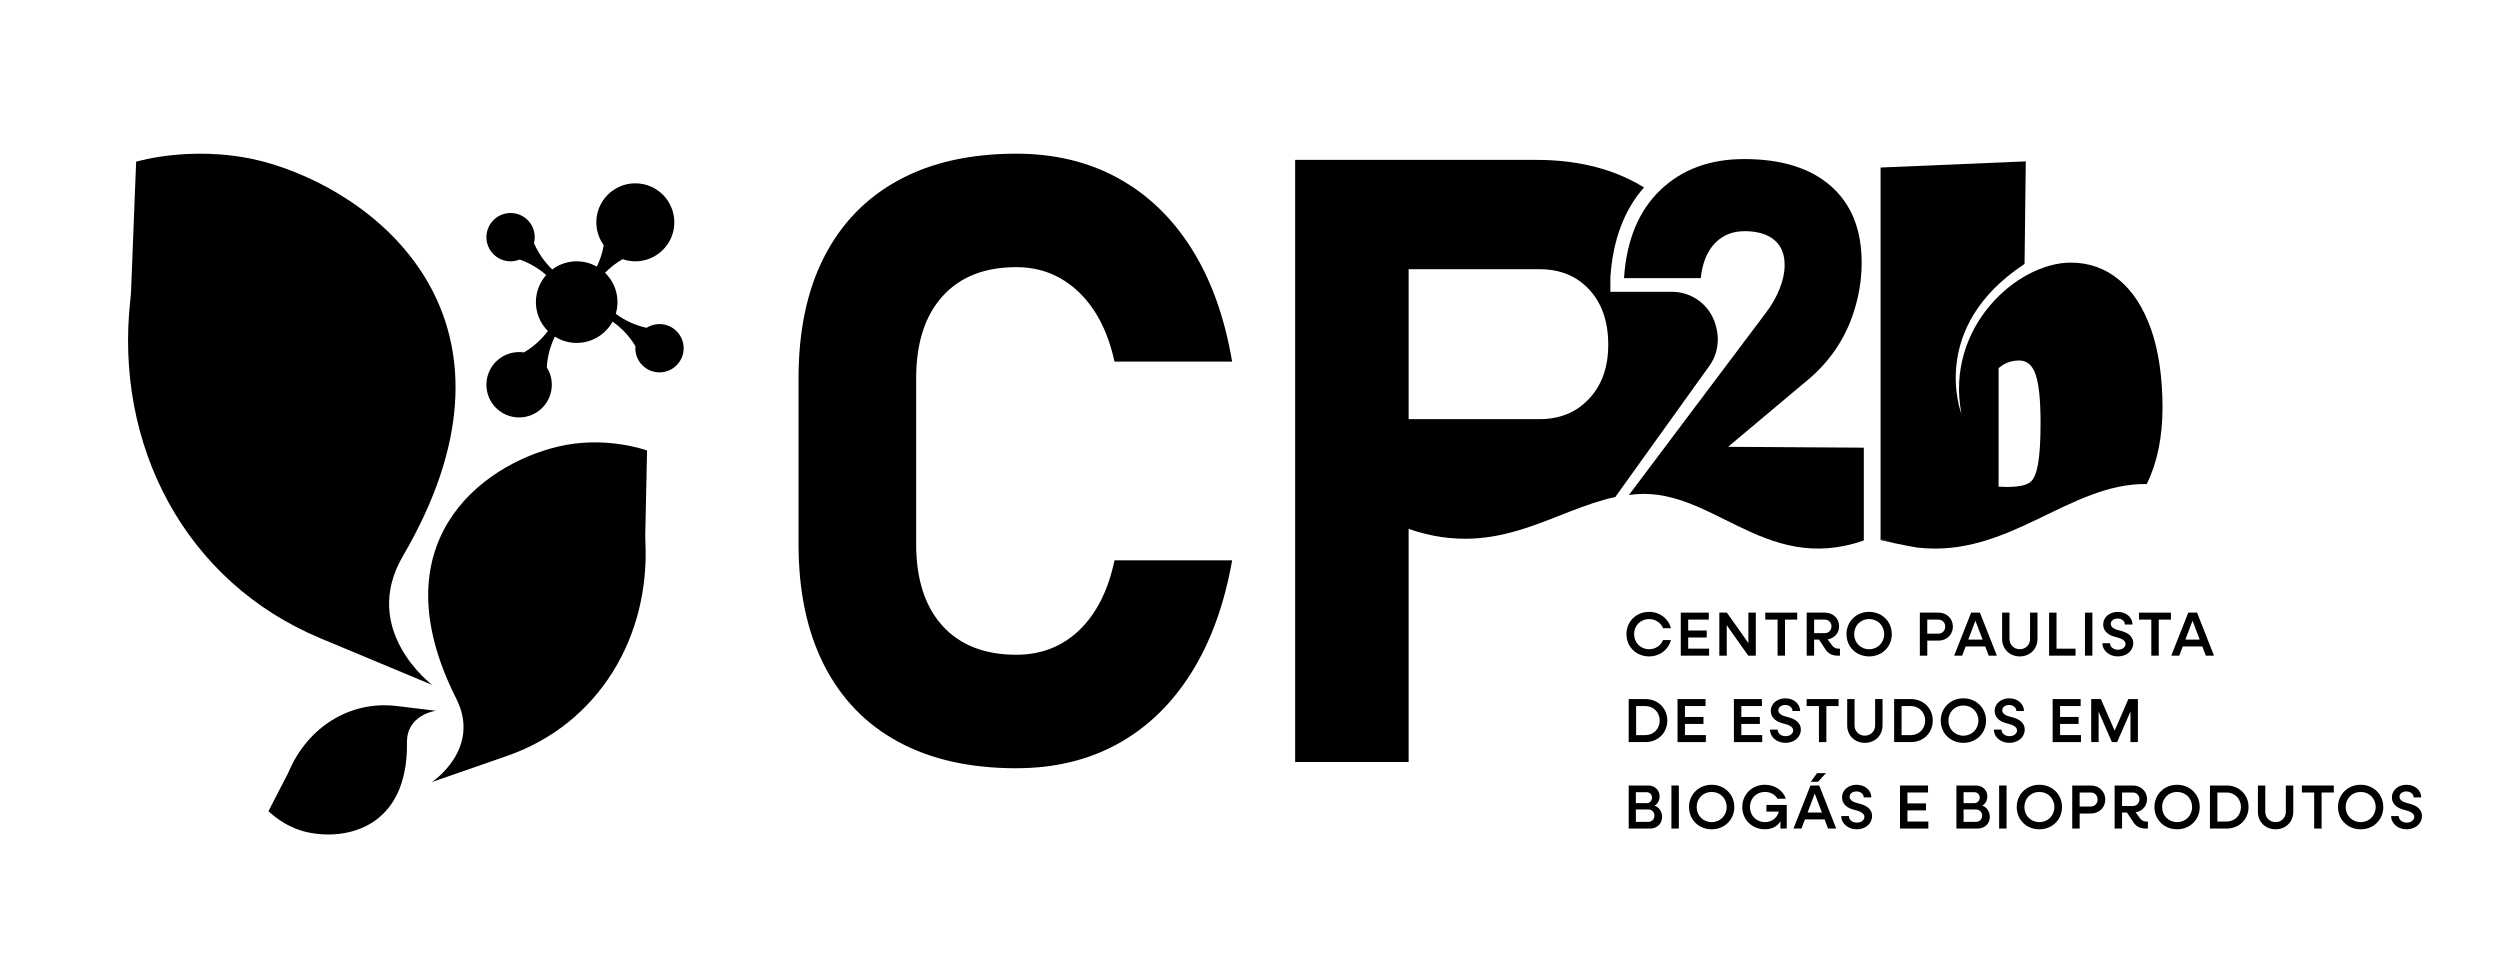
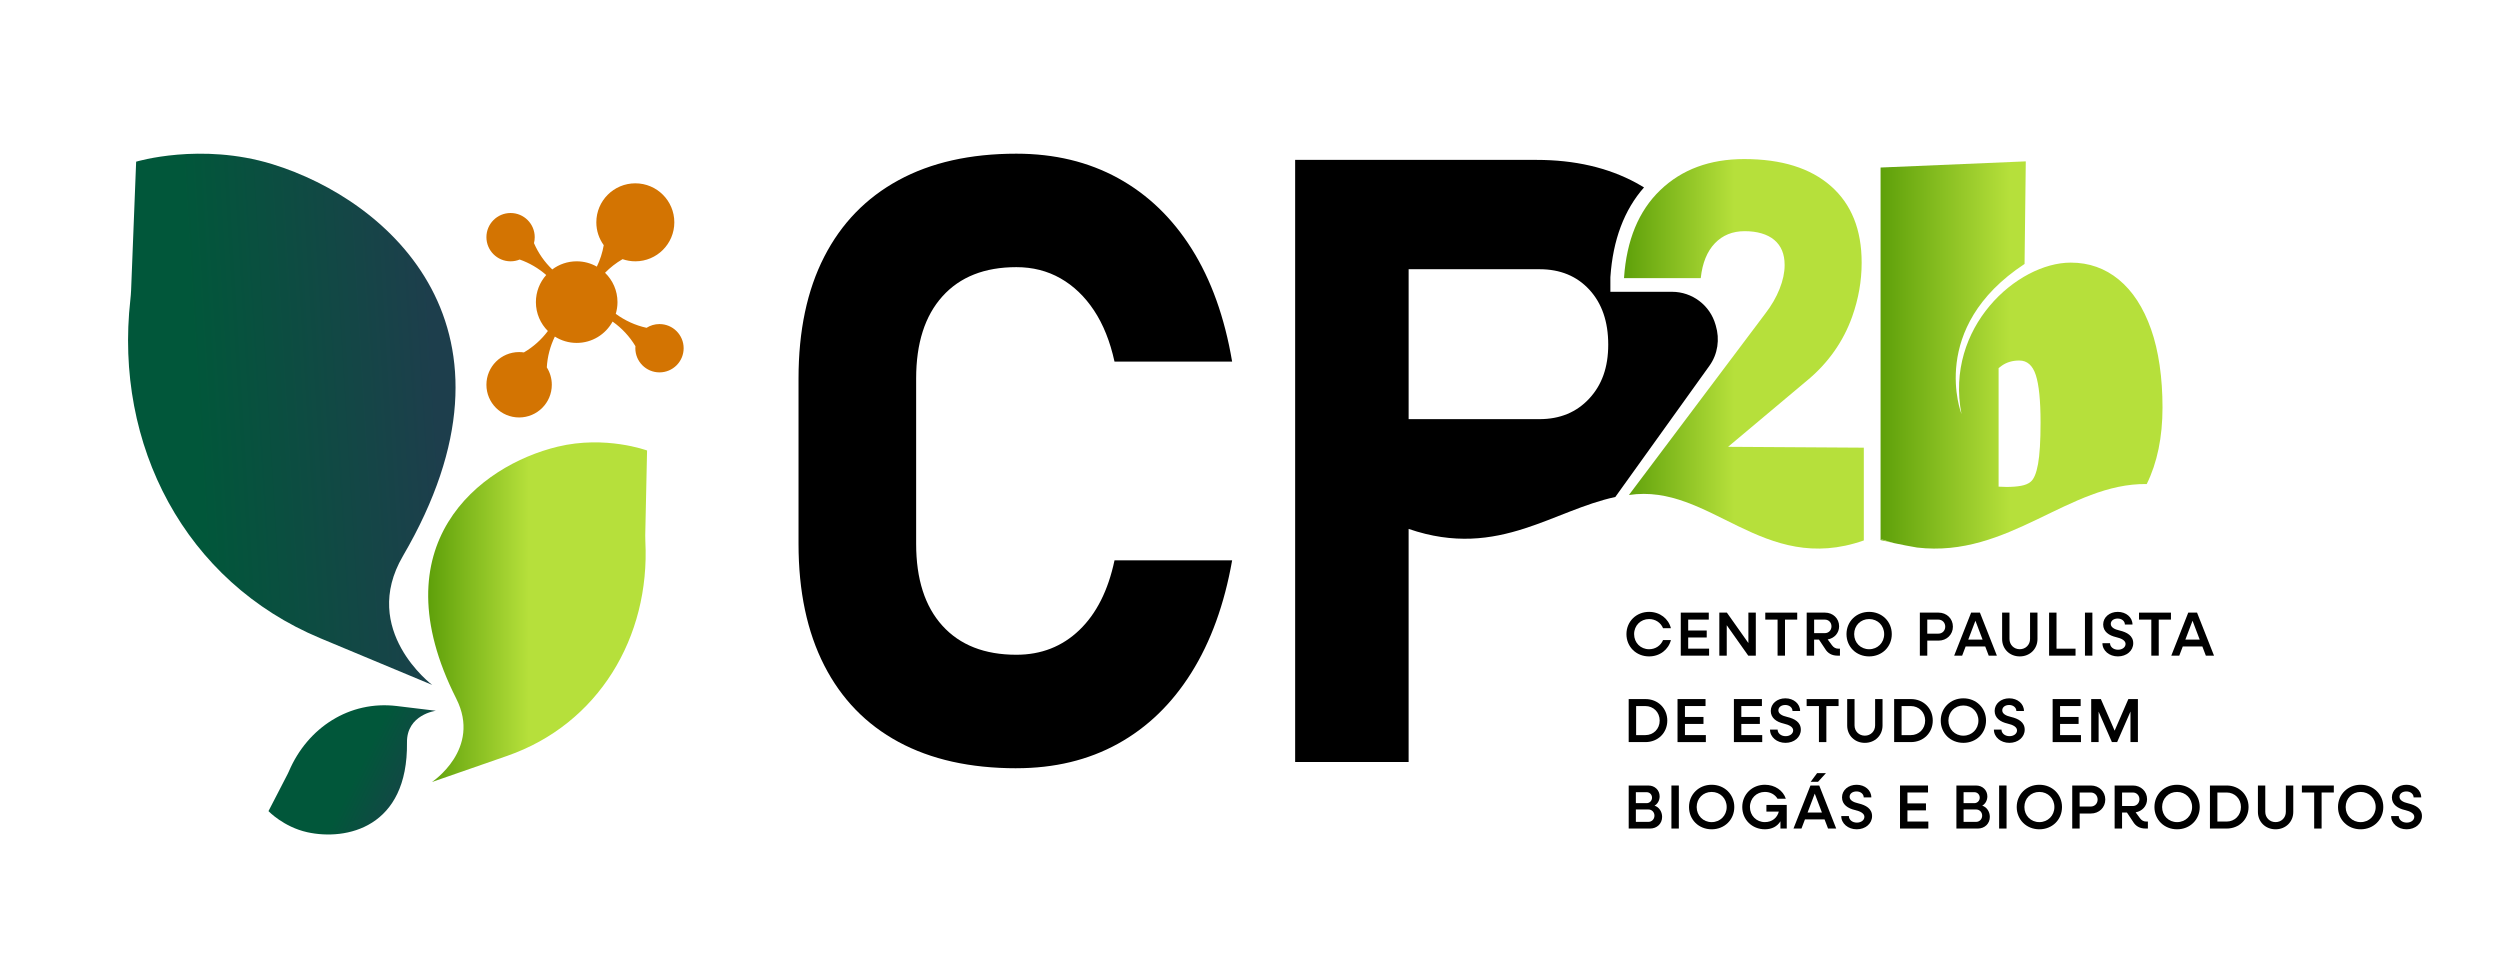
<svg xmlns="http://www.w3.org/2000/svg" xmlns:xlink="http://www.w3.org/1999/xlink" id="Camada_1" data-name="Camada 1" viewBox="0 0 1920 731.67">
  <defs>
    <linearGradient id="Gradiente_sem_nome_13" data-name="Gradiente sem nome 13" x1="1247.24" y1="271.74" x2="1431.42" y2="271.74" gradientUnits="userSpaceOnUse">
      <stop offset="0" stop-color="#5ea00a" />
      <stop offset=".46" stop-color="#b6e03b" />
    </linearGradient>
    <linearGradient id="Gradiente_sem_nome_13-2" data-name="Gradiente sem nome 13" x1="1444.28" y1="415.52" x2="1454.63" y2="415.52" xlink:href="#Gradiente_sem_nome_13" />
    <linearGradient id="Gradiente_sem_nome_13-3" data-name="Gradiente sem nome 13" x1="1444.28" y1="272.63" x2="1660.81" y2="272.63" xlink:href="#Gradiente_sem_nome_13" />
    <linearGradient id="Gradiente_sem_nome_5" data-name="Gradiente sem nome 5" x1="6050.27" y1="-11526.71" x2="6430.08" y2="-11526.71" gradientTransform="translate(4781.82 7637.78) rotate(176.52) scale(.66 -.66)" gradientUnits="userSpaceOnUse">
      <stop offset="0" stop-color="#1d3e4c" />
      <stop offset=".74" stop-color="#01573a" />
    </linearGradient>
    <linearGradient id="Gradiente_sem_nome_13-4" data-name="Gradiente sem nome 13" x1="328.83" y1="470.18" x2="496.94" y2="470.18" xlink:href="#Gradiente_sem_nome_13" />
    <linearGradient id="Gradiente_sem_nome_8" data-name="Gradiente sem nome 8" x1="5593.06" y1="-11248.7" x2="5634.06" y2="-11248.7" gradientTransform="translate(20493.38 -14876.94) rotate(-153.92) scale(2.02)" gradientUnits="userSpaceOnUse">
      <stop offset="0" stop-color="#1d3e4c" />
      <stop offset=".74" stop-color="#01573a" />
    </linearGradient>
  </defs>
  <path d="M780.57,590.02c-35.41,0-65.57-6.73-90.49-20.2-24.92-13.46-43.95-33.08-57.09-58.84-13.15-25.76-19.72-56.88-19.72-93.35v-126.9c0-36.68,6.57-67.85,19.72-93.51,13.14-25.65,32.17-45.27,57.09-58.84,24.91-13.57,55.07-20.35,90.49-20.35,29.26,0,55.29,6.26,78.08,18.76,22.79,12.51,41.66,30.64,56.61,54.39,14.95,23.75,25.28,52.59,31.01,86.51h-90.33c-3.39-15.47-8.64-28.57-15.74-39.28-7.11-10.7-15.69-18.92-25.76-24.65-10.07-5.73-21.36-8.59-33.87-8.59-24.39,0-43.31,7.47-56.77,22.42-13.47,14.95-20.2,35.99-20.2,63.13v126.9c0,27.14,6.73,48.14,20.2,62.97,13.46,14.84,32.39,22.26,56.77,22.26,19.08,0,35.19-6.31,48.34-18.92,13.15-12.61,22.15-30.48,27.04-53.59h90.33c-5.94,33.71-16.38,62.5-31.33,86.35-14.95,23.85-33.77,42.04-56.45,54.55-22.69,12.51-48.66,18.76-77.92,18.76Z" />
-   <path class="cls-4" d="M1327.17,343.15l61.7-51.79c15.17-12.73,26.83-29.2,33.49-47.86.05-.14.1-.27.15-.41,4.83-13.64,7.24-27.38,7.24-41.22v-.21c0-25.31-7.87-44.89-23.6-58.73-15.74-13.84-37.94-20.77-66.6-20.77-26.43,0-47.93,7.97-64.51,23.91-16.57,15.94-25.84,38.39-27.79,67.34v.21h58.94v-.21c1.26-11.47,4.85-20.31,10.8-26.54,5.94-6.22,13.6-9.33,22.97-9.33s17.34,2.24,22.66,6.71c5.31,4.48,7.97,10.84,7.97,19.09v.42c0,5.59-1.3,11.64-3.88,18.15-2.59,6.5-6.26,12.84-11.02,18.99l-104.68,139.26c62.33-9.38,102.59,62.25,180.4,34.9v-71.25l-104.25-.66Z" />
+   <path class="cls-4" d="M1327.17,343.15l61.7-51.79c15.17-12.73,26.83-29.2,33.49-47.86.05-.14.1-.27.15-.41,4.83-13.64,7.24-27.38,7.24-41.22v-.21c0-25.31-7.87-44.89-23.6-58.73-15.74-13.84-37.94-20.77-66.6-20.77-26.43,0-47.93,7.97-64.51,23.91-16.57,15.94-25.84,38.39-27.79,67.34v.21h58.94v-.21c1.26-11.47,4.85-20.31,10.8-26.54,5.94-6.22,13.6-9.33,22.97-9.33s17.34,2.24,22.66,6.71c5.31,4.48,7.97,10.84,7.97,19.09v.42c0,5.59-1.3,11.64-3.88,18.15-2.59,6.5-6.26,12.84-11.02,18.99l-104.68,139.26c62.33-9.38,102.59,62.25,180.4,34.9v-71.25l-104.25-.66Z" fill="url(#Gradiente_sem_nome_13)" />
  <path d="M1284.1,224.1h-47.33s0-11.04,0-11.04l.02-.35c1.92-28.42,10.6-51.51,25.81-68.78-1.96-1.2-3.96-2.37-6.01-3.48-21.74-11.76-47.24-17.65-76.5-17.65h-185.42v462.44h87.15v-179.04c35.13,12.09,63.29,7.95,89.07-.34,24.05-7.73,46.02-19.06,69.66-24.17l72.31-100.8c6.42-8.95,8.03-20.35,4.85-30.88-.07-.22-.13-.45-.2-.67-4.24-14.94-17.89-25.24-33.42-25.24ZM1220.49,306.16c-9.76,10.49-22.47,15.74-38.16,15.74h-100.5v-115.14h100.5c15.9,0,28.67,5.25,38.32,15.75,9.64,10.49,14.47,24.54,14.47,42.13s-4.88,31.01-14.63,41.51Z" />
  <g>
-     <path class="cls-3" d="M1444.28,413.92v.86c3.45.82,6.9,1.6,10.35,2.34-3.39-.91-6.84-1.97-10.35-3.2Z" />
-     <path class="cls-2" d="M1555.8,123.93l-111.52,4.73v285.25c3.51,1.23,6.96,2.29,10.35,3.2,5.92,1.27,11.82,2.4,17.71,3.41h.01c70.32,8.24,116.61-49.62,176.35-48.78,8.07-16.41,12.11-36.01,12.11-58.78s-2.94-43.53-8.81-60.15c-5.87-16.61-14.11-29.28-24.7-38.02-10.6-8.73-22.92-13.1-36.95-13.1-41.18,0-96.84,49.68-83.93,116.31,0,0-26.08-66.26,48.44-115.28l.94-78.79ZM1565.22,356.35c-1.29,7.16-3.22,11.75-5.8,13.75-1.72,1.44-4.16,2.44-7.3,3.01-3.16.58-6.87.86-11.17.86-2.03,0-4.03-.07-6.02-.22v-91.04c.96-.78,1.82-1.44,2.58-1.96,3.72-2.58,8.17-3.87,13.32-3.87,6.02,0,10.24,3.72,12.67,11.17,2.43,7.45,3.65,19.62,3.65,36.51,0,14.04-.65,24.64-1.93,31.79Z" />
+     <path class="cls-3" d="M1444.28,413.92v.86c3.45.82,6.9,1.6,10.35,2.34-3.39-.91-6.84-1.97-10.35-3.2Z" fill="url(#Gradiente_sem_nome_13-2)" />
+     <path class="cls-2" d="M1555.8,123.93l-111.52,4.73v285.25c3.51,1.23,6.96,2.29,10.35,3.2,5.92,1.27,11.82,2.4,17.71,3.41h.01c70.32,8.24,116.61-49.62,176.35-48.78,8.07-16.41,12.11-36.01,12.11-58.78s-2.94-43.53-8.81-60.15c-5.87-16.61-14.11-29.28-24.7-38.02-10.6-8.73-22.92-13.1-36.95-13.1-41.18,0-96.84,49.68-83.93,116.31,0,0-26.08-66.26,48.44-115.28l.94-78.79ZM1565.22,356.35c-1.29,7.16-3.22,11.75-5.8,13.75-1.72,1.44-4.16,2.44-7.3,3.01-3.16.58-6.87.86-11.17.86-2.03,0-4.03-.07-6.02-.22v-91.04c.96-.78,1.82-1.44,2.58-1.96,3.72-2.58,8.17-3.87,13.32-3.87,6.02,0,10.24,3.72,12.67,11.17,2.43,7.45,3.65,19.62,3.65,36.51,0,14.04-.65,24.64-1.93,31.79Z" fill="url(#Gradiente_sem_nome_13-3)" />
  </g>
  <g>
    <path d="M1249.11,487.02c0-9.72,7.52-17.1,17.39-17.1,8.29,0,14.9,5.22,16.76,12.55h-6.03c-1.72-4.22-5.8-7.04-10.73-7.04-6.51,0-11.5,4.98-11.5,11.59s4.98,11.59,11.5,11.59c4.93,0,9-2.83,10.73-7.04h6.03c-1.87,7.33-8.48,12.55-16.76,12.55-9.87,0-17.39-7.38-17.39-17.1Z" />
    <path d="M1312.58,498.18v5.36h-21.75v-33.05h21.51v5.36h-15.81v8.38h14.23v5.36h-14.23v8.57h16.05Z" />
    <path d="M1348.46,470.49v33.05h-5.8l-16.52-23.37v23.37h-5.7v-33.05h5.8l16.52,23.37v-23.37h5.7Z" />
    <path d="M1380.27,475.86h-9.39v27.68h-5.7v-27.68h-9.44v-5.36h24.52v5.36Z" />
    <path d="M1413.08,498.18v5.36h-1.87c-4.31,0-7.52-1.82-9.58-5.32l-4.65-6.99h-3.74v12.31h-5.7v-33.05h14.03c6.18,0,10.87,4.5,10.87,10.49,0,5.22-3.69,9.24-8.77,10.11l3.35,4.55c1.2,1.63,2.83,2.54,4.79,2.54h1.25ZM1393.25,486.25h8.24c2.92,0,5.08-2.25,5.08-5.22s-2.16-5.17-5.08-5.17h-8.24v10.39Z" />
    <path d="M1418.11,487.02c0-9.72,7.52-17.1,17.39-17.1s17.39,7.38,17.39,17.1-7.47,17.1-17.39,17.1-17.39-7.38-17.39-17.1ZM1447.04,487.02c0-6.61-4.98-11.59-11.54-11.59s-11.5,4.98-11.5,11.59,4.98,11.59,11.5,11.59,11.54-4.98,11.54-11.59Z" />
    <path d="M1499.83,481.27c0,6.13-4.79,10.73-11.06,10.73h-8.62v11.54h-5.7v-33.05h14.32c6.27,0,11.06,4.6,11.06,10.78ZM1493.94,481.27c0-3.11-2.25-5.41-5.27-5.41h-8.53v10.78h8.53c3.02,0,5.27-2.3,5.27-5.36Z" />
    <path d="M1524.65,496.5h-15.04l-2.68,7.04h-6.13l13.03-33.05h6.75l13.03,33.05h-6.27l-2.68-7.04ZM1522.63,491.23l-5.51-14.51-5.51,14.51h11.02Z" />
    <path d="M1537.63,490.8v-20.31h5.65v20.21c0,4.5,3.4,7.9,7.9,7.9s7.9-3.4,7.9-7.9v-20.21h5.7v20.31c0,7.62-5.84,13.32-13.6,13.32s-13.55-5.7-13.55-13.32Z" />
    <path d="M1594.01,498.18v5.36h-20.31v-33.05h5.7v27.69h14.61Z" />
    <path d="M1601.25,470.49h5.7v33.05h-5.7v-33.05Z" />
    <path d="M1614.66,493.96h5.84c0,2.87,2.68,5.03,6.13,5.03,3.26,0,5.8-1.87,5.8-4.45s-3.02-4.26-7.28-5.22c-5.41-1.25-9.91-4.17-9.91-9.72s4.84-9.68,11.21-9.68,11.3,4.17,11.3,9.72h-5.84c0-2.63-2.39-4.6-5.51-4.6s-5.32,1.68-5.32,4.12c0,2.59,2.73,4.17,6.8,5.08,5.65,1.34,10.44,3.98,10.44,9.77s-5.12,10.11-11.78,10.11-11.88-4.41-11.88-10.15Z" />
    <path d="M1667.3,475.86h-9.39v27.68h-5.7v-27.68h-9.44v-5.36h24.52v5.36Z" />
    <path d="M1691.4,496.5h-15.04l-2.68,7.04h-6.13l13.03-33.05h6.75l13.03,33.05h-6.27l-2.68-7.04ZM1689.38,491.23l-5.51-14.51-5.51,14.51h11.02Z" />
    <path d="M1280.48,553.41c0,9.44-7.18,16.52-16.81,16.52h-12.84v-33.05h12.84c9.63,0,16.81,7.09,16.81,16.52ZM1274.64,553.41c0-6.37-4.74-11.16-11.06-11.16h-7.04v22.32h7.04c6.32,0,11.06-4.79,11.06-11.16Z" />
    <path d="M1310.09,564.57v5.36h-21.75v-33.05h21.51v5.36h-15.81v8.38h14.23v5.36h-14.23v8.57h16.05Z" />
    <path d="M1353.39,564.57v5.36h-21.75v-33.05h21.51v5.36h-15.81v8.38h14.23v5.36h-14.23v8.57h16.05Z" />
    <path d="M1359.38,560.35h5.84c0,2.87,2.68,5.03,6.13,5.03,3.26,0,5.8-1.87,5.8-4.45s-3.02-4.26-7.28-5.22c-5.41-1.25-9.91-4.17-9.91-9.72s4.84-9.68,11.21-9.68,11.3,4.17,11.3,9.72h-5.84c0-2.63-2.39-4.6-5.51-4.6s-5.32,1.68-5.32,4.12c0,2.59,2.73,4.17,6.8,5.08,5.65,1.34,10.44,3.98,10.44,9.77s-5.12,10.11-11.78,10.11-11.88-4.41-11.88-10.15Z" />
    <path d="M1412.03,542.25h-9.39v27.68h-5.7v-27.68h-9.44v-5.36h24.52v5.36Z" />
    <path d="M1418.64,557.19v-20.31h5.65v20.21c0,4.5,3.4,7.9,7.9,7.9s7.9-3.4,7.9-7.9v-20.21h5.7v20.31c0,7.62-5.84,13.32-13.6,13.32s-13.55-5.7-13.55-13.32Z" />
    <path d="M1484.36,553.41c0,9.44-7.18,16.52-16.81,16.52h-12.84v-33.05h12.84c9.63,0,16.81,7.09,16.81,16.52ZM1478.52,553.41c0-6.37-4.74-11.16-11.06-11.16h-7.04v22.32h7.04c6.32,0,11.06-4.79,11.06-11.16Z" />
    <path d="M1490.49,553.41c0-9.72,7.52-17.1,17.39-17.1s17.39,7.38,17.39,17.1-7.47,17.1-17.39,17.1-17.39-7.38-17.39-17.1ZM1519.42,553.41c0-6.61-4.98-11.59-11.54-11.59s-11.5,4.98-11.5,11.59,4.98,11.59,11.5,11.59,11.54-4.98,11.54-11.59Z" />
    <path d="M1531.31,560.35h5.84c0,2.87,2.68,5.03,6.13,5.03,3.26,0,5.8-1.87,5.8-4.45s-3.02-4.26-7.28-5.22c-5.41-1.25-9.91-4.17-9.91-9.72s4.84-9.68,11.21-9.68,11.3,4.17,11.3,9.72h-5.84c0-2.63-2.39-4.6-5.51-4.6s-5.32,1.68-5.32,4.12c0,2.59,2.73,4.17,6.8,5.08,5.65,1.34,10.44,3.98,10.44,9.77s-5.12,10.11-11.78,10.11-11.88-4.41-11.88-10.15Z" />
    <path d="M1598.18,564.57v5.36h-21.75v-33.05h21.51v5.36h-15.81v8.38h14.23v5.36h-14.23v8.57h16.05Z" />
    <path d="M1641.91,536.88v33.05h-5.7v-23.47l-10.25,23.47h-4.02l-10.2-23.37v23.37h-5.7v-33.05h7.42l10.58,24.28,10.54-24.28h7.33Z" />
    <path d="M1276.51,627.37c0,5.22-3.98,8.96-9.24,8.96h-16.43v-33.05h15.14c4.89,0,8.62,3.54,8.62,8.33,0,3.16-1.63,5.89-3.93,7.14,3.45,1.05,5.84,4.6,5.84,8.62ZM1256.34,608.4v8.43h8.24c2.3,0,4.17-1.82,4.17-4.21s-1.77-4.22-4.17-4.22h-8.24ZM1270.62,626.41c0-2.68-2.01-4.74-4.69-4.74h-9.58v9.53h9.58c2.68,0,4.69-2.11,4.69-4.79Z" />
    <path d="M1283.65,603.27h5.7v33.05h-5.7v-33.05Z" />
    <path d="M1297.16,619.8c0-9.72,7.52-17.1,17.39-17.1s17.39,7.38,17.39,17.1-7.47,17.1-17.39,17.1-17.39-7.38-17.39-17.1ZM1326.09,619.8c0-6.61-4.98-11.59-11.54-11.59s-11.5,4.98-11.5,11.59,4.98,11.59,11.5,11.59,11.54-4.98,11.54-11.59Z" />
    <path d="M1372.22,618.17v18.15h-4.84v-5.56c-2.49,3.98-6.61,6.13-11.93,6.13-9.87,0-17.39-7.38-17.39-17.1s7.52-17.1,17.39-17.1c7.66,0,14.03,4.45,16.05,10.73h-6.37c-1.87-3.16-5.41-5.22-9.68-5.22-6.51,0-11.5,4.98-11.5,11.59s4.98,11.59,11.5,11.59c5.46,0,9.48-3.3,10.68-8.09h-9.53v-5.12h15.61Z" />
    <path d="M1401.25,629.28h-15.04l-2.68,7.04h-6.13l13.03-33.05h6.75l13.03,33.05h-6.27l-2.68-7.04ZM1399.24,624.01l-5.51-14.51-5.51,14.51h11.02ZM1396.27,600.4h-5.65l4.89-6.61h6.8l-6.04,6.61Z" />
    <path d="M1414.09,626.74h5.84c0,2.87,2.68,5.03,6.13,5.03,3.26,0,5.8-1.87,5.8-4.45s-3.02-4.26-7.28-5.22c-5.41-1.25-9.91-4.17-9.91-9.72s4.84-9.68,11.21-9.68,11.3,4.17,11.3,9.72h-5.84c0-2.63-2.39-4.6-5.51-4.6s-5.32,1.68-5.32,4.12c0,2.59,2.73,4.17,6.8,5.08,5.65,1.34,10.44,3.98,10.44,9.77s-5.12,10.11-11.78,10.11-11.88-4.41-11.88-10.15Z" />
    <path d="M1480.96,630.96v5.36h-21.75v-33.05h21.51v5.36h-15.81v8.38h14.23v5.36h-14.23v8.57h16.05Z" />
    <path d="M1528.19,627.37c0,5.22-3.98,8.96-9.24,8.96h-16.43v-33.05h15.14c4.89,0,8.62,3.54,8.62,8.33,0,3.16-1.63,5.89-3.93,7.14,3.45,1.05,5.84,4.6,5.84,8.62ZM1508.03,608.4v8.43h8.24c2.3,0,4.17-1.82,4.17-4.21s-1.77-4.22-4.17-4.22h-8.24ZM1522.3,626.41c0-2.68-2.01-4.74-4.69-4.74h-9.58v9.53h9.58c2.68,0,4.69-2.11,4.69-4.79Z" />
    <path d="M1535.33,603.27h5.7v33.05h-5.7v-33.05Z" />
    <path d="M1548.84,619.8c0-9.72,7.52-17.1,17.39-17.1s17.39,7.38,17.39,17.1-7.47,17.1-17.39,17.1-17.39-7.38-17.39-17.1ZM1577.77,619.8c0-6.61-4.98-11.59-11.54-11.59s-11.5,4.98-11.5,11.59,4.98,11.59,11.5,11.59,11.54-4.98,11.54-11.59Z" />
    <path d="M1616.86,614.05c0,6.13-4.79,10.73-11.06,10.73h-8.62v11.54h-5.7v-33.05h14.32c6.27,0,11.06,4.6,11.06,10.78ZM1610.97,614.05c0-3.11-2.25-5.41-5.27-5.41h-8.53v10.78h8.53c3.02,0,5.27-2.3,5.27-5.36Z" />
    <path d="M1649.58,630.96v5.36h-1.87c-4.31,0-7.52-1.82-9.58-5.32l-4.65-6.99h-3.74v12.31h-5.7v-33.05h14.03c6.18,0,10.87,4.5,10.87,10.49,0,5.22-3.69,9.24-8.77,10.11l3.35,4.55c1.2,1.63,2.83,2.54,4.79,2.54h1.25ZM1629.75,619.03h8.24c2.92,0,5.08-2.25,5.08-5.22s-2.16-5.17-5.08-5.17h-8.24v10.39Z" />
    <path d="M1654.61,619.8c0-9.72,7.52-17.1,17.39-17.1s17.39,7.38,17.39,17.1-7.47,17.1-17.39,17.1-17.39-7.38-17.39-17.1ZM1683.54,619.8c0-6.61-4.98-11.59-11.54-11.59s-11.5,4.98-11.5,11.59,4.98,11.59,11.5,11.59,11.54-4.98,11.54-11.59Z" />
    <path d="M1726.89,619.8c0,9.44-7.18,16.52-16.81,16.52h-12.84v-33.05h12.84c9.63,0,16.81,7.09,16.81,16.52ZM1721.05,619.8c0-6.37-4.74-11.16-11.06-11.16h-7.04v22.32h7.04c6.32,0,11.06-4.79,11.06-11.16Z" />
    <path d="M1734.08,623.58v-20.31h5.65v20.21c0,4.5,3.4,7.9,7.9,7.9s7.9-3.4,7.9-7.9v-20.21h5.7v20.31c0,7.62-5.84,13.32-13.6,13.32s-13.55-5.7-13.55-13.32Z" />
    <path d="M1792.38,608.64h-9.39v27.68h-5.7v-27.68h-9.44v-5.36h24.52v5.36Z" />
    <path d="M1795.59,619.8c0-9.72,7.52-17.1,17.39-17.1s17.39,7.38,17.39,17.1-7.47,17.1-17.39,17.1-17.39-7.38-17.39-17.1ZM1824.52,619.8c0-6.61-4.98-11.59-11.54-11.59s-11.5,4.98-11.5,11.59,4.98,11.59,11.5,11.59,11.54-4.98,11.54-11.59Z" />
    <path d="M1836.4,626.74h5.84c0,2.87,2.68,5.03,6.13,5.03,3.26,0,5.8-1.87,5.8-4.45s-3.02-4.26-7.28-5.22c-5.41-1.25-9.91-4.17-9.91-9.72s4.84-9.68,11.21-9.68,11.3,4.17,11.3,9.72h-5.84c0-2.63-2.39-4.6-5.51-4.6s-5.32,1.68-5.32,4.12c0,2.59,2.73,4.17,6.8,5.08,5.65,1.34,10.44,3.98,10.44,9.77s-5.12,10.11-11.78,10.11-11.88-4.41-11.88-10.15Z" />
  </g>
-   <path class="cls-1" d="M309.44,427.04c-33.35,57.05,22.48,98.98,22.48,98.98l-85.93-35.86c-103.98-43.4-158.39-148.38-145.87-260.05.26-2.35.46-4.71.56-7.08l3.88-98.86s49.59-14.99,104.55,1.89c90.12,27.69,202.19,126.7,100.32,300.98Z" />
-   <path class="cls-6" d="M350.41,536.55c19.61,38.77-18.71,64.06-18.71,64.06l57.82-20.1c69.97-24.33,109.86-91.04,106.11-164.83-.08-1.55-.12-3.11-.08-4.67l1.4-65.03s-31.95-11.82-68.68-2.93c-60.24,14.57-137.74,75.07-77.85,193.5Z" />
-   <path class="cls-7" d="M312.56,570.21c-.28-21.45,22.2-24.35,22.2-24.35l-30.01-3.63c-36.32-4.4-68.49,16.54-82.84,50.08-.3.71-.62,1.41-.98,2.09l-14.74,28.54s11.6,12.18,29.83,16.21c29.88,6.61,77.39-3.4,76.54-68.93Z" />
-   <path class="cls-5" d="M506.48,248.88c-3.65,0-7.06,1.06-9.93,2.88-8.65-1.89-16.69-5.6-23.64-10.74.85-2.85,1.32-5.87,1.32-9,0-8.84-3.67-16.83-9.56-22.52,3.94-4.04,8.46-7.57,13.46-10.46,3.07,1.06,6.37,1.65,9.8,1.65,16.54,0,29.95-13.41,29.95-29.95s-13.41-29.95-29.95-29.95-29.95,13.41-29.95,29.95c0,6.56,2.11,12.62,5.69,17.55-1,5.79-2.8,11.33-5.3,16.49-4.57-2.6-9.84-4.09-15.48-4.09-7.04,0-13.53,2.32-18.76,6.24-5.93-5.69-10.72-12.54-14.03-20.2.37-1.47.57-3.01.57-4.59,0-10.25-8.31-18.55-18.55-18.55s-18.55,8.31-18.55,18.55,8.31,18.55,18.55,18.55c2.48,0,4.85-.49,7.01-1.37,7.54,2.65,14.43,6.7,20.36,11.89-4.93,5.54-7.92,12.82-7.92,20.82,0,8.67,3.52,16.51,9.2,22.18-4.93,6.59-11.16,12.21-18.43,16.45-1.19-.17-2.41-.27-3.66-.27-13.87,0-25.11,11.24-25.11,25.11s11.24,25.11,25.11,25.11,25.11-11.24,25.11-25.11c0-4.9-1.41-9.48-3.84-13.34.47-8.32,2.61-16.35,6.18-23.67,4.85,3.08,10.6,4.87,16.77,4.87,11.89,0,22.24-6.63,27.55-16.39,7.02,4.94,13.04,11.34,17.56,18.89-.04.52-.07,1.05-.07,1.58,0,10.25,8.31,18.55,18.55,18.55s18.55-8.31,18.55-18.55-8.31-18.55-18.55-18.55Z" />
+   <path class="cls-1" d="M309.44,427.04c-33.35,57.05,22.48,98.98,22.48,98.98l-85.93-35.86c-103.98-43.4-158.39-148.38-145.87-260.05.26-2.35.46-4.71.56-7.08l3.88-98.86s49.59-14.99,104.55,1.89c90.12,27.69,202.19,126.7,100.32,300.98Z" fill="url(#Gradiente_sem_nome_5)" />
+   <path class="cls-6" d="M350.41,536.55c19.61,38.77-18.71,64.06-18.71,64.06l57.82-20.1c69.97-24.33,109.86-91.04,106.11-164.83-.08-1.55-.12-3.11-.08-4.67l1.4-65.03s-31.95-11.82-68.68-2.93c-60.24,14.57-137.74,75.07-77.85,193.5Z" fill="url(#Gradiente_sem_nome_13-4)" />
+   <path class="cls-7" d="M312.56,570.21c-.28-21.45,22.2-24.35,22.2-24.35l-30.01-3.63c-36.32-4.4-68.49,16.54-82.84,50.08-.3.71-.62,1.41-.98,2.09l-14.74,28.54s11.6,12.18,29.83,16.21c29.88,6.61,77.39-3.4,76.54-68.93Z" fill="url(#Gradiente_sem_nome_8)" />
+   <path class="cls-5" d="M506.48,248.88c-3.65,0-7.06,1.06-9.93,2.88-8.65-1.89-16.69-5.6-23.64-10.74.85-2.85,1.32-5.87,1.32-9,0-8.84-3.67-16.83-9.56-22.52,3.94-4.04,8.46-7.57,13.46-10.46,3.07,1.06,6.37,1.65,9.8,1.65,16.54,0,29.95-13.41,29.95-29.95s-13.41-29.95-29.95-29.95-29.95,13.41-29.95,29.95c0,6.56,2.11,12.62,5.69,17.55-1,5.79-2.8,11.33-5.3,16.49-4.57-2.6-9.84-4.09-15.48-4.09-7.04,0-13.53,2.32-18.76,6.24-5.93-5.69-10.72-12.54-14.03-20.2.37-1.47.57-3.01.57-4.59,0-10.25-8.31-18.55-18.55-18.55s-18.55,8.31-18.55,18.55,8.31,18.55,18.55,18.55c2.48,0,4.85-.49,7.01-1.37,7.54,2.65,14.43,6.7,20.36,11.89-4.93,5.54-7.92,12.82-7.92,20.82,0,8.67,3.52,16.51,9.2,22.18-4.93,6.59-11.16,12.21-18.43,16.45-1.19-.17-2.41-.27-3.66-.27-13.87,0-25.11,11.24-25.11,25.11s11.24,25.11,25.11,25.11,25.11-11.24,25.11-25.11c0-4.9-1.41-9.48-3.84-13.34.47-8.32,2.61-16.35,6.18-23.67,4.85,3.08,10.6,4.87,16.77,4.87,11.89,0,22.24-6.63,27.55-16.39,7.02,4.94,13.04,11.34,17.56,18.89-.04.52-.07,1.05-.07,1.58,0,10.25,8.31,18.55,18.55,18.55s18.55-8.31,18.55-18.55-8.31-18.55-18.55-18.55Z" fill="#d37402" />
</svg>
